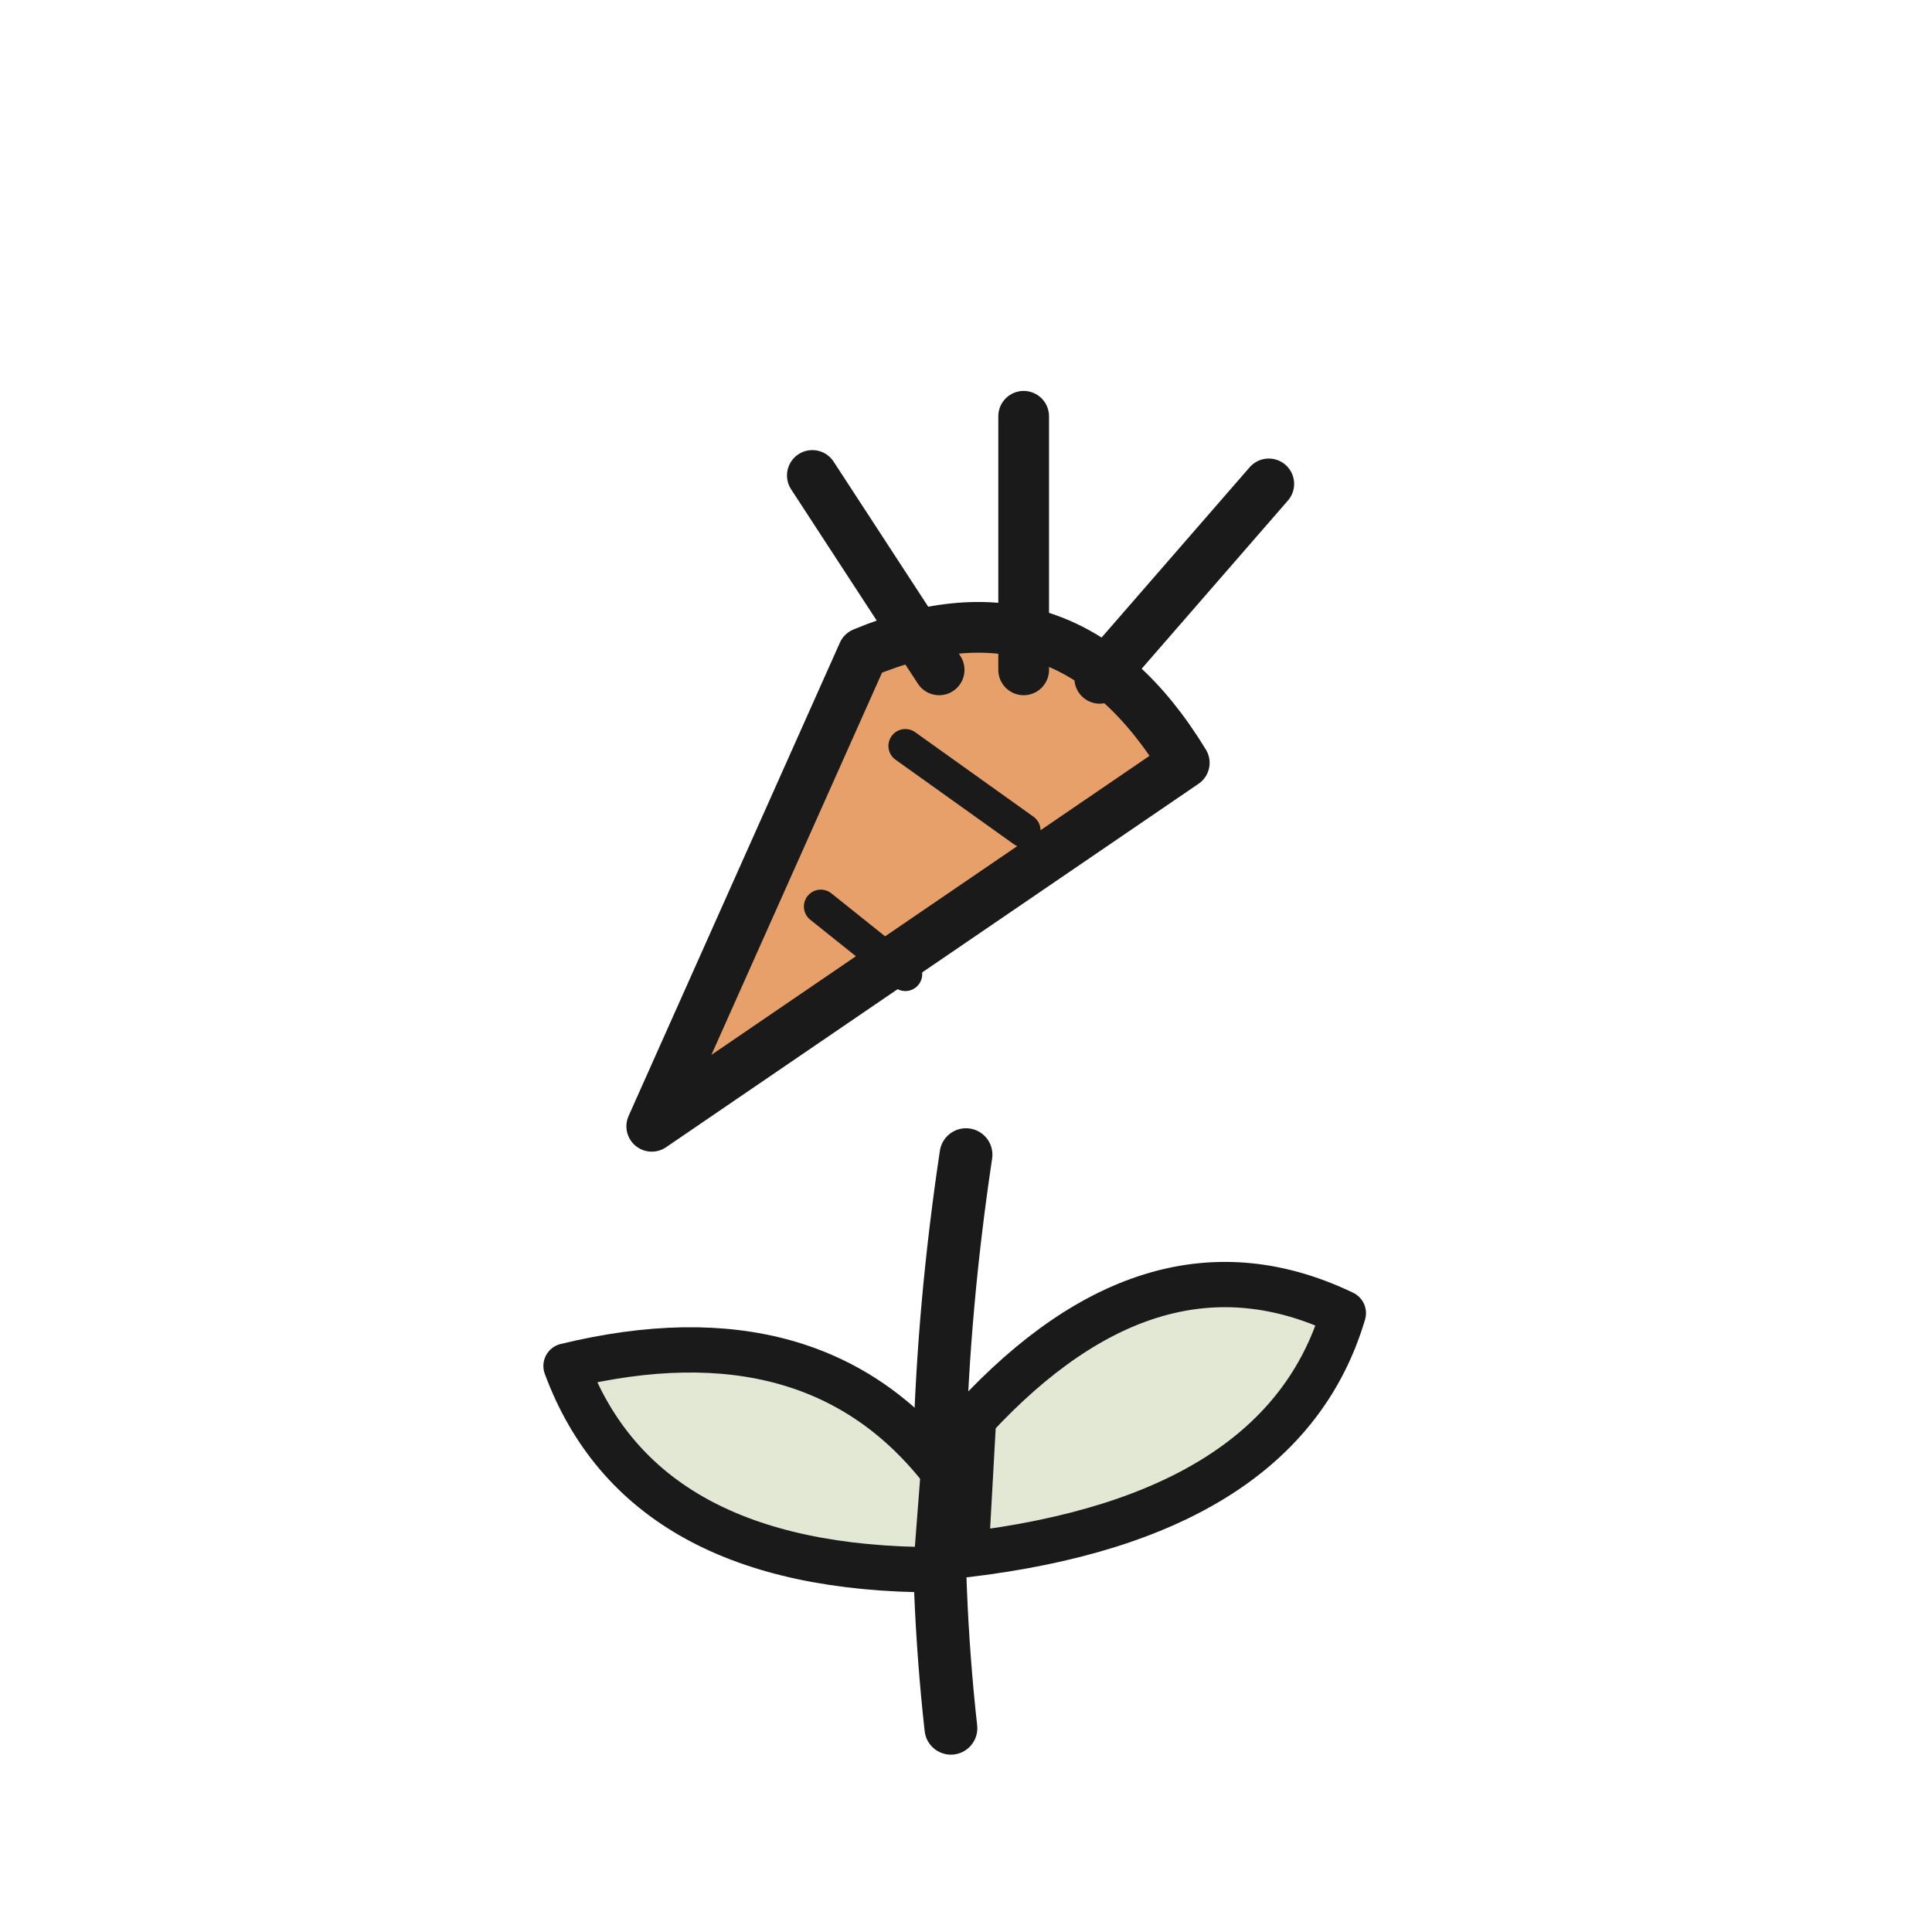
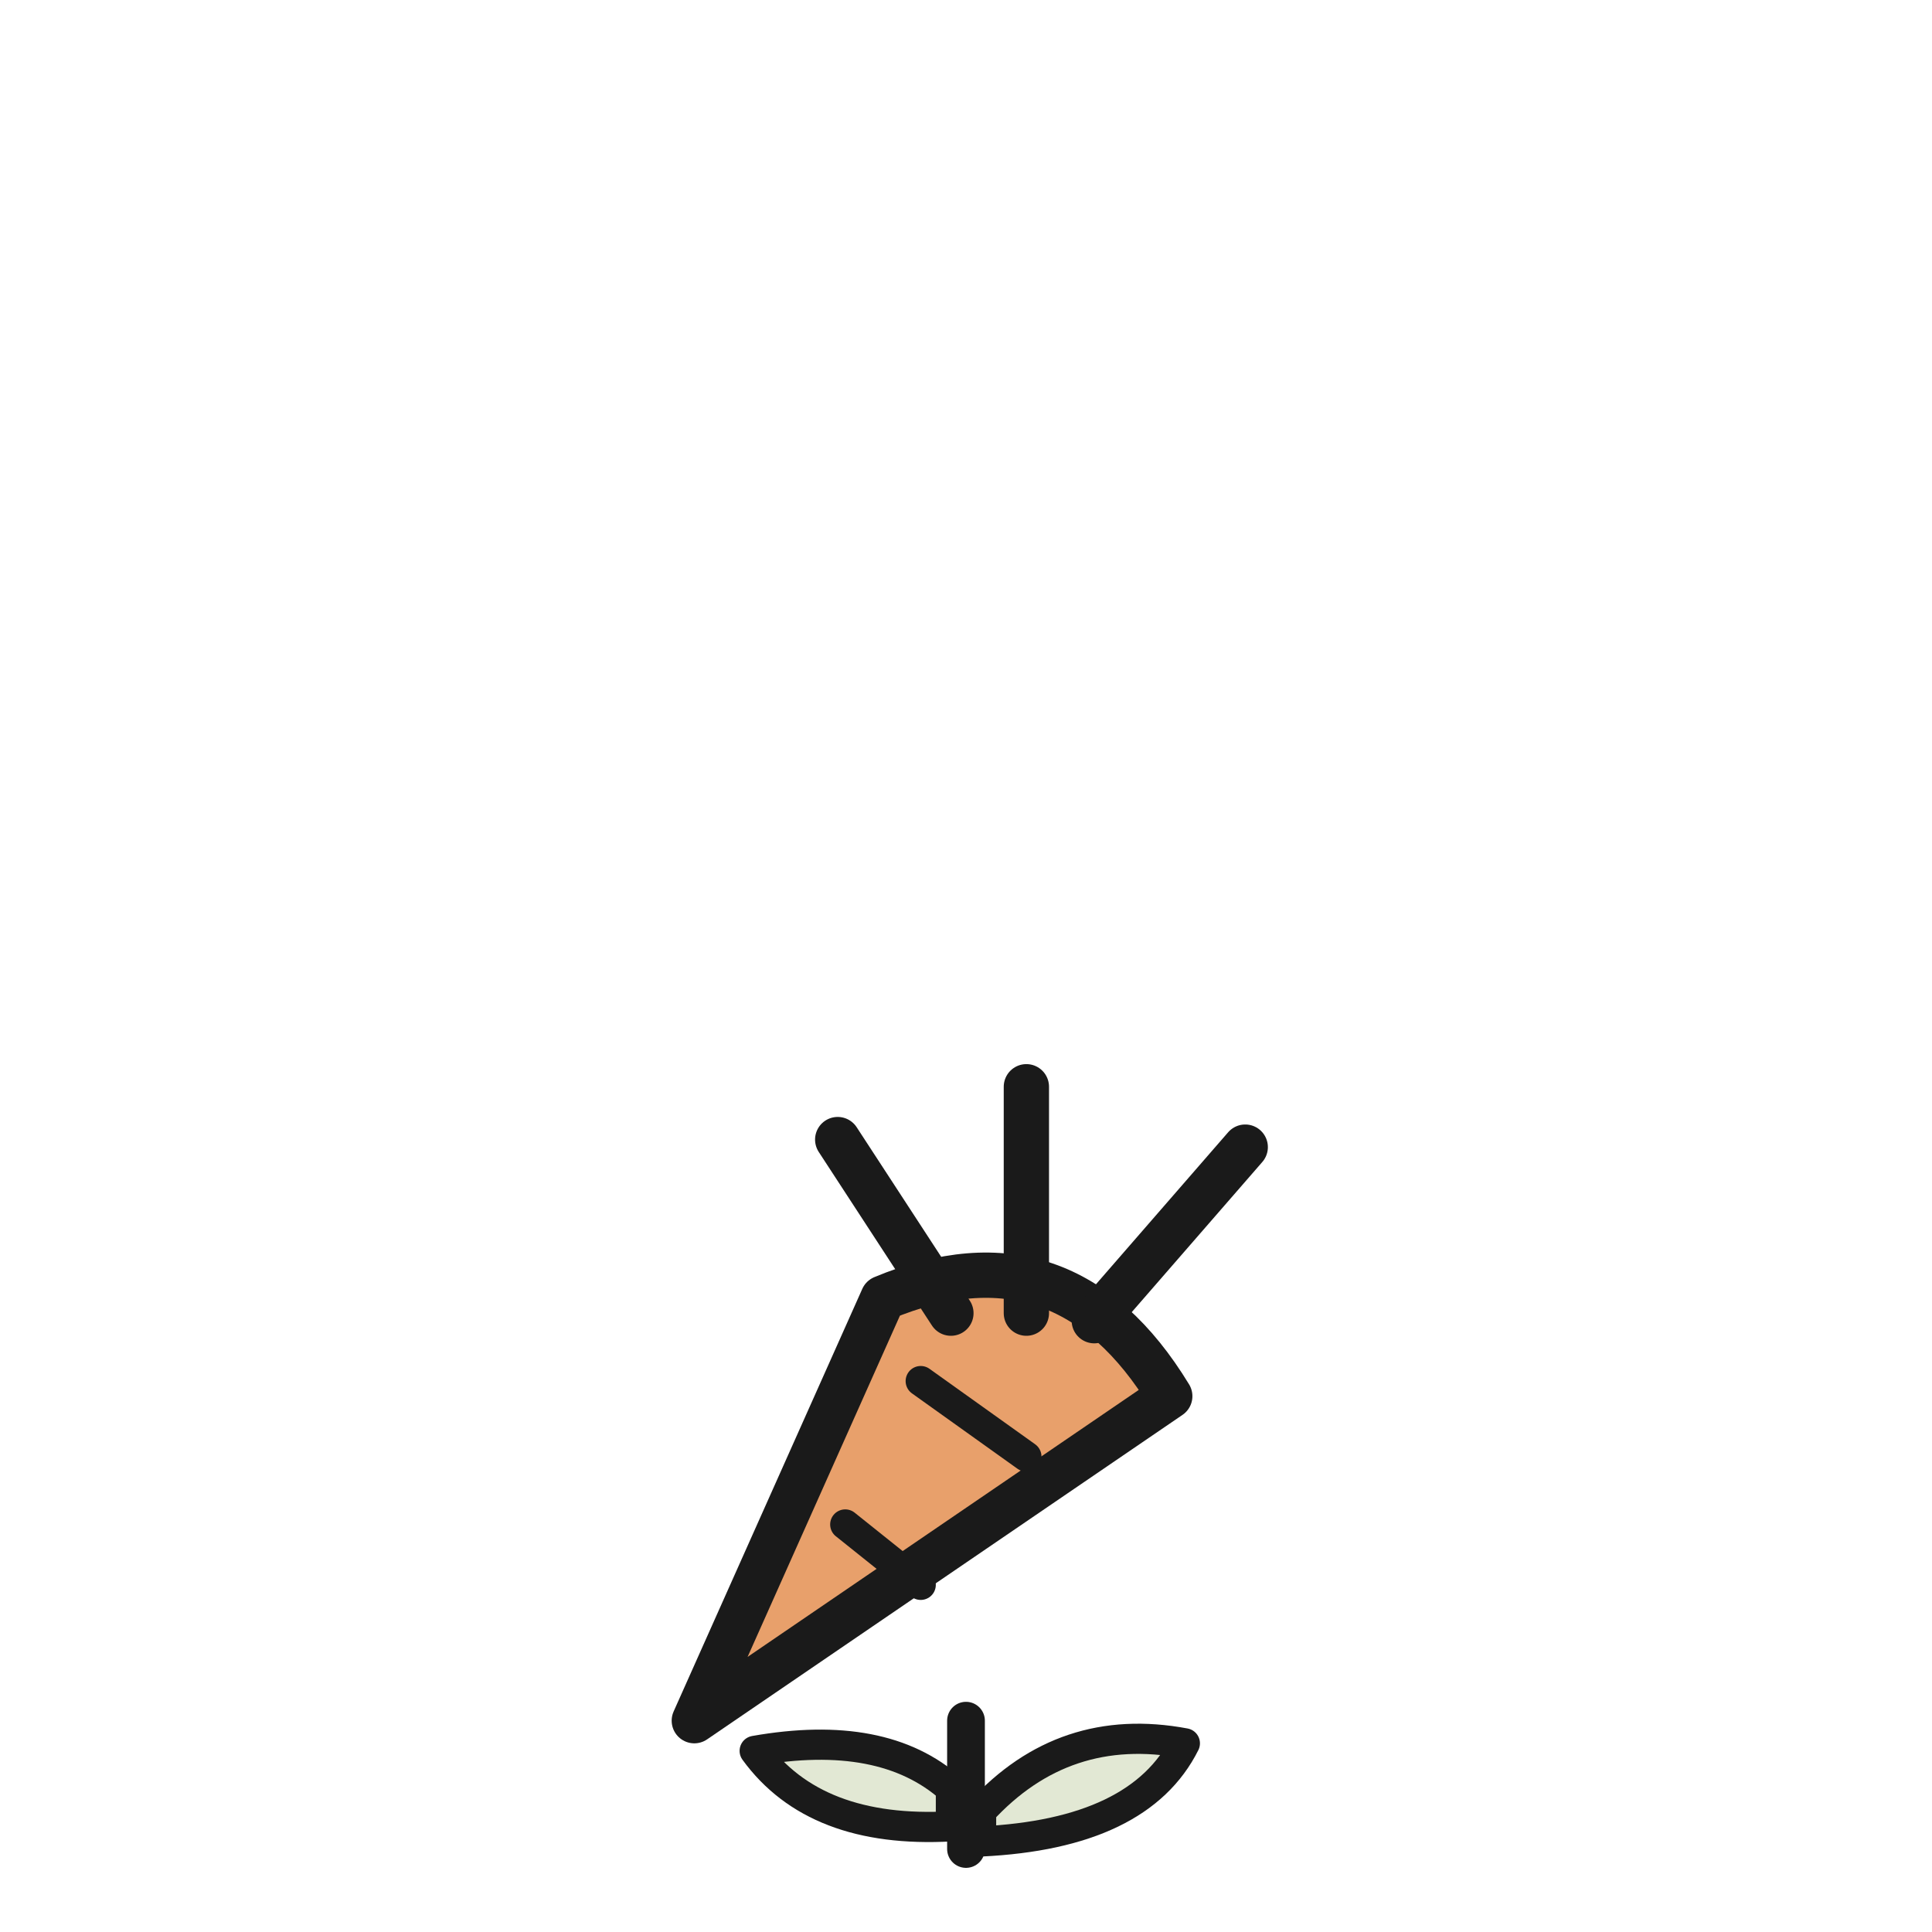
<svg xmlns="http://www.w3.org/2000/svg" width="256" height="256" viewBox="0 0 256 256">
-   <path d="M126 229 Q122 193 128 153" fill="none" stroke="#1a1a1a" stroke-width="7" stroke-linecap="round" stroke-linejoin="round" />
-   <path d="M124 208 Q85 208 75 181 Q108 173 125 195 Z" fill="#e2e8d4" stroke="#1a1a1a" stroke-width="6" stroke-linecap="round" stroke-linejoin="round" />
-   <path d="M129 188 Q153 162 178 174 Q170 201 128 206 Z" fill="#e2e8d4" stroke="#1a1a1a" stroke-width="6" stroke-linecap="round" stroke-linejoin="round" />
-   <g transform="translate(55 35) scale(1.12)">
+   <path d="M128 245 L128 228" fill="none" stroke="#1a1a1a" stroke-width="5" stroke-linecap="round" stroke-linejoin="round" />
+   <path d="M126 242 Q108 243 100 232 Q117 229 126 237 Z" fill="#e2e8d4" stroke="#1a1a1a" stroke-width="4" stroke-linecap="round" stroke-linejoin="round" />
+   <path d="M130 240 Q141 228 157 231 Q151 243 130 244 Z" fill="#e2e8d4" stroke="#1a1a1a" stroke-width="4" stroke-linecap="round" stroke-linejoin="round" />
+   <g transform="translate(64 126)">
    <path d="M28 102 L53 46 Q77 36 91 59 L28 102 Z" fill="#e8a06b" stroke="#1a1a1a" stroke-width="6" stroke-linecap="round" stroke-linejoin="round" />
    <path d="M72 48 L72 18 M81 49 L101 26 M62 48 L47 25" fill="none" stroke="#1a1a1a" stroke-width="6" stroke-linecap="round" stroke-linejoin="round" />
    <path d="M48 76 L58 84 M58 57 L72 67" fill="none" stroke="#1a1a1a" stroke-width="4" stroke-linecap="round" stroke-linejoin="round" />
  </g>
</svg>
